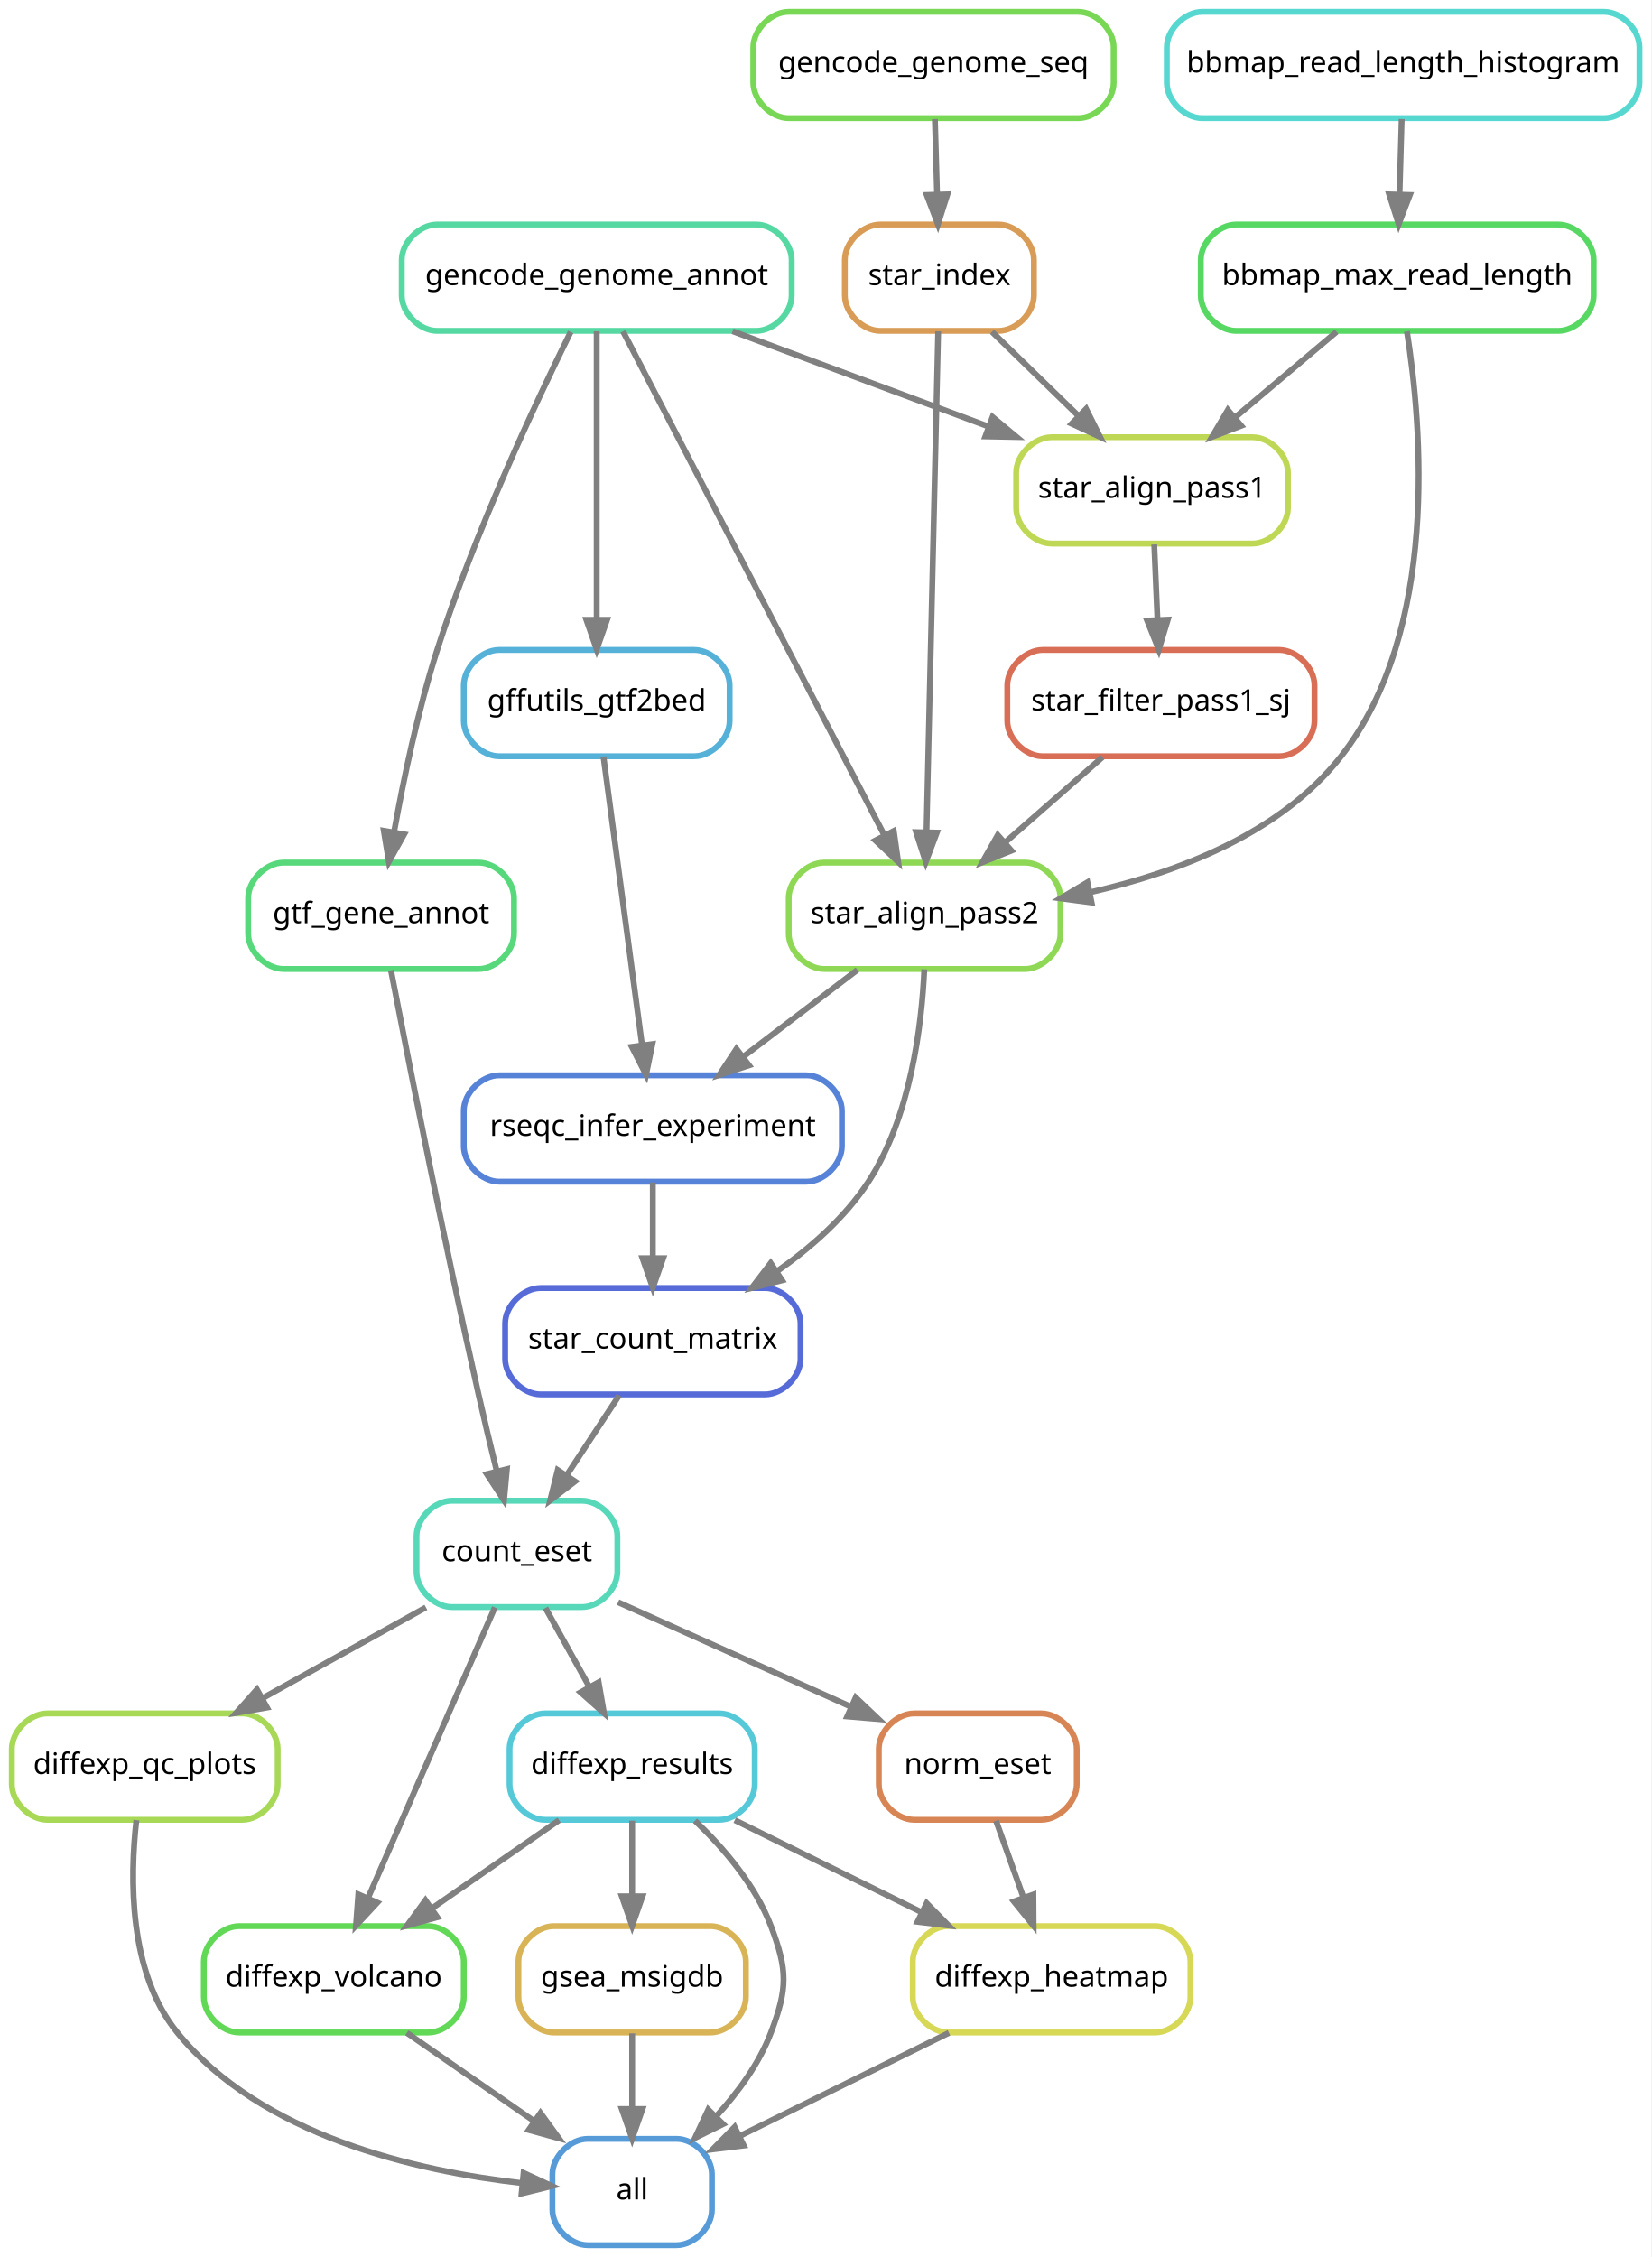
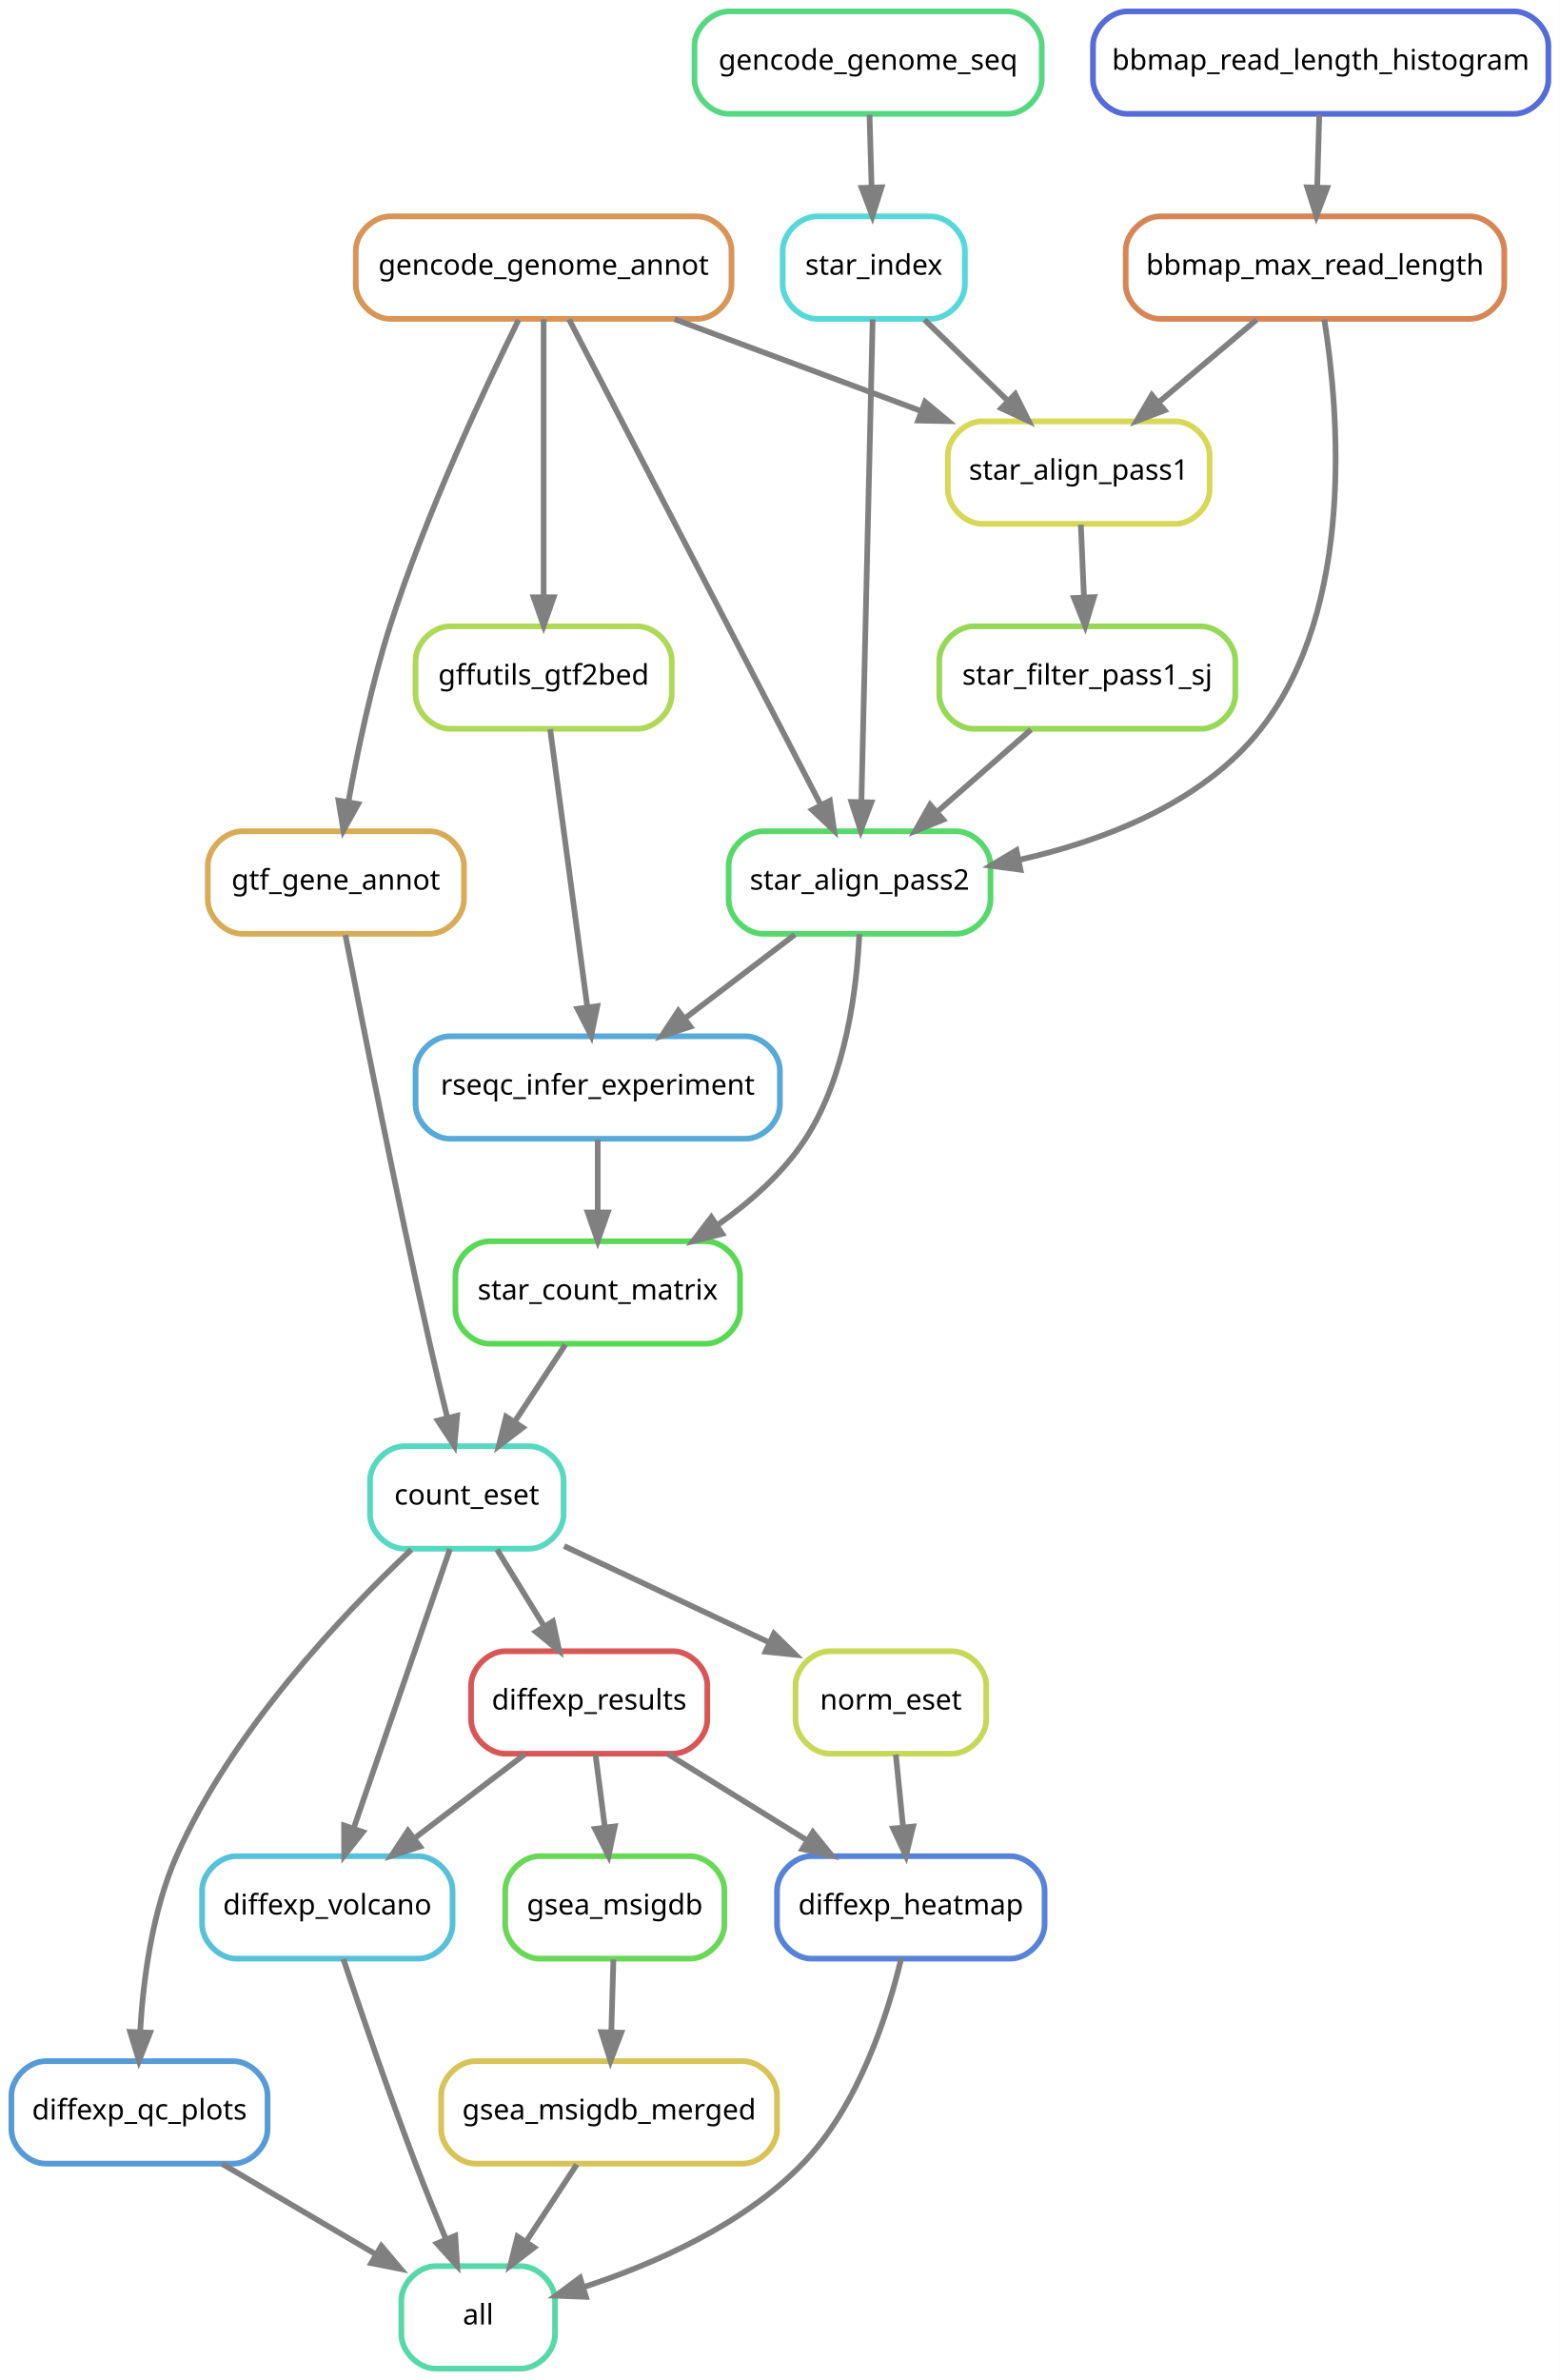
- <svg xmlns="http://www.w3.org/2000/svg" width="559pt" height="764pt" viewBox="0.00 0.00 559.00 764.00">
-   <g id="graph0" class="graph" transform="scale(1 1) rotate(0) translate(4 760)">
-     <polygon fill="white" stroke="transparent" points="-4,4 -4,-760 555,-760 555,4 -4,4" />
+ <svg xmlns="http://www.w3.org/2000/svg" width="548pt" height="836pt" viewBox="0.00 0.00 548.00 836.00">
+   <g id="graph0" class="graph" transform="scale(1 1) rotate(0) translate(4 832)">
+     <polygon fill="white" stroke="transparent" points="-4,4 -4,-832 544,-832 544,4 -4,4" />
    <g id="node1" class="node">
-       <path fill="none" stroke="#569ad8" stroke-width="2" d="M225,-36C225,-36 195,-36 195,-36 189,-36 183,-30 183,-24 183,-24 183,-12 183,-12 183,-6 189,0 195,0 195,0 225,0 225,0 231,0 237,-6 237,-12 237,-12 237,-24 237,-24 237,-30 231,-36 225,-36" />
-       <text text-anchor="middle" x="210" y="-15.5" font-family="sans" font-size="10.00">all</text>
+       <path fill="none" stroke="#56d8a9" stroke-width="2" d="M179,-36C179,-36 149,-36 149,-36 143,-36 137,-30 137,-24 137,-24 137,-12 137,-12 137,-6 143,0 149,0 149,0 179,0 179,0 185,0 191,-6 191,-12 191,-12 191,-24 191,-24 191,-30 185,-36 179,-36" />
+       <text text-anchor="middle" x="164" y="-15.5" font-family="sans" font-size="10.00">all</text>
    </g>
    <g id="node2" class="node">
-       <path fill="none" stroke="#a7d856" stroke-width="2" d="M78,-180C78,-180 12,-180 12,-180 6,-180 0,-174 0,-168 0,-168 0,-156 0,-156 0,-150 6,-144 12,-144 12,-144 78,-144 78,-144 84,-144 90,-150 90,-156 90,-156 90,-168 90,-168 90,-174 84,-180 78,-180" />
-       <text text-anchor="middle" x="45" y="-159.5" font-family="sans" font-size="10.00">diffexp_qc_plots</text>
+       <path fill="none" stroke="#569ad8" stroke-width="2" d="M78,-108C78,-108 12,-108 12,-108 6,-108 0,-102 0,-96 0,-96 0,-84 0,-84 0,-78 6,-72 12,-72 12,-72 78,-72 78,-72 84,-72 90,-78 90,-84 90,-84 90,-96 90,-96 90,-102 84,-108 78,-108" />
+       <text text-anchor="middle" x="45" y="-87.5" font-family="sans" font-size="10.00">diffexp_qc_plots</text>
    </g>
    <g id="edge2" class="edge">
-       <path fill="none" stroke="grey" stroke-width="2" d="M42.17,-143.88C39.94,-124.3 39.53,-92.32 56,-72 84.36,-37.01 137.04,-25.05 172.81,-21" />
-       <polygon fill="grey" stroke="grey" stroke-width="2" points="173.25,-24.47 182.86,-20.02 172.57,-17.5 173.25,-24.47" />
+       <path fill="none" stroke="grey" stroke-width="2" d="M74.11,-71.88C90.4,-62.29 110.84,-50.27 128.12,-40.11" />
+       <polygon fill="grey" stroke="grey" stroke-width="2" points="129.98,-43.07 136.82,-34.99 126.43,-37.04 129.98,-43.07" />
    </g>
    <g id="node3" class="node">
-       <path fill="none" stroke="#56d8b9" stroke-width="2" d="M193,-252C193,-252 149,-252 149,-252 143,-252 137,-246 137,-240 137,-240 137,-228 137,-228 137,-222 143,-216 149,-216 149,-216 193,-216 193,-216 199,-216 205,-222 205,-228 205,-228 205,-240 205,-240 205,-246 199,-252 193,-252" />
-       <text text-anchor="middle" x="171" y="-231.5" font-family="sans" font-size="10.00">count_eset</text>
+       <path fill="none" stroke="#56d8c1" stroke-width="2" d="M182,-324C182,-324 138,-324 138,-324 132,-324 126,-318 126,-312 126,-312 126,-300 126,-300 126,-294 132,-288 138,-288 138,-288 182,-288 182,-288 188,-288 194,-294 194,-300 194,-300 194,-312 194,-312 194,-318 188,-324 182,-324" />
+       <text text-anchor="middle" x="160" y="-303.5" font-family="sans" font-size="10.00">count_eset</text>
+     </g>
+     <g id="edge5" class="edge">
+       <path fill="none" stroke="grey" stroke-width="2" d="M140.53,-287.7C116.78,-265.36 77.41,-224.09 58,-180 49.41,-160.5 46.29,-136.5 45.24,-118.34" />
+       <polygon fill="grey" stroke="grey" stroke-width="2" points="48.73,-117.99 44.83,-108.14 41.73,-118.27 48.73,-117.99" />
+     </g>
+     <g id="node16" class="node">
+       <path fill="none" stroke="#56c1d8" stroke-width="2" d="M143,-180C143,-180 79,-180 79,-180 73,-180 67,-174 67,-168 67,-168 67,-156 67,-156 67,-150 73,-144 79,-144 79,-144 143,-144 143,-144 149,-144 155,-150 155,-156 155,-156 155,-168 155,-168 155,-174 149,-180 143,-180" />
+       <text text-anchor="middle" x="111" y="-159.5" font-family="sans" font-size="10.00">diffexp_volcano</text>
+     </g>
+     <g id="edge25" class="edge">
+       <path fill="none" stroke="grey" stroke-width="2" d="M154.09,-287.87C145.7,-263.56 130.26,-218.82 120.32,-190.01" />
+       <polygon fill="grey" stroke="grey" stroke-width="2" points="123.5,-188.5 116.93,-180.19 116.88,-190.78 123.5,-188.5" />
+     </g>
+     <g id="node17" class="node">
+       <path fill="none" stroke="#d85656" stroke-width="2" d="M232.5,-252C232.5,-252 173.5,-252 173.5,-252 167.5,-252 161.5,-246 161.5,-240 161.5,-240 161.5,-228 161.5,-228 161.5,-222 167.5,-216 173.5,-216 173.5,-216 232.5,-216 232.5,-216 238.5,-216 244.5,-222 244.5,-228 244.5,-228 244.5,-240 244.5,-240 244.5,-246 238.5,-252 232.5,-252" />
+       <text text-anchor="middle" x="203" y="-231.5" font-family="sans" font-size="10.00">diffexp_results</text>
+     </g>
+     <g id="edge26" class="edge">
+       <path fill="none" stroke="grey" stroke-width="2" d="M170.63,-287.7C175.63,-279.56 181.69,-269.69 187.21,-260.7" />
+       <polygon fill="grey" stroke="grey" stroke-width="2" points="190.24,-262.46 192.49,-252.1 184.28,-258.79 190.24,-262.46" />
+     </g>
+     <g id="node19" class="node">
+       <path fill="none" stroke="#c6d856" stroke-width="2" d="M330.5,-252C330.5,-252 287.5,-252 287.5,-252 281.5,-252 275.5,-246 275.5,-240 275.5,-240 275.5,-228 275.5,-228 275.5,-222 281.5,-216 287.5,-216 287.5,-216 330.5,-216 330.5,-216 336.5,-216 342.5,-222 342.5,-228 342.5,-228 342.5,-240 342.5,-240 342.5,-246 336.5,-252 330.5,-252" />
+       <text text-anchor="middle" x="309" y="-231.5" font-family="sans" font-size="10.00">norm_eset</text>
+     </g>
+     <g id="edge29" class="edge">
+       <path fill="none" stroke="grey" stroke-width="2" d="M194.18,-288.94C215.63,-278.87 243.45,-265.79 266.34,-255.04" />
+       <polygon fill="grey" stroke="grey" stroke-width="2" points="267.93,-258.16 275.49,-250.74 264.95,-251.83 267.93,-258.16" />
+     </g>
+     <g id="node4" class="node">
+       <path fill="none" stroke="#59d856" stroke-width="2" d="M244,-396C244,-396 168,-396 168,-396 162,-396 156,-390 156,-384 156,-384 156,-372 156,-372 156,-366 162,-360 168,-360 168,-360 244,-360 244,-360 250,-360 256,-366 256,-372 256,-372 256,-384 256,-384 256,-390 250,-396 244,-396" />
+       <text text-anchor="middle" x="206" y="-375.5" font-family="sans" font-size="10.00">star_count_matrix</text>
+     </g>
+     <g id="edge7" class="edge">
+       <path fill="none" stroke="grey" stroke-width="2" d="M194.63,-359.7C189.28,-351.56 182.8,-341.69 176.89,-332.7" />
+       <polygon fill="grey" stroke="grey" stroke-width="2" points="179.66,-330.54 171.24,-324.1 173.81,-334.38 179.66,-330.54" />
+     </g>
+     <g id="node5" class="node">
+       <path fill="none" stroke="#56d86b" stroke-width="2" d="M332,-540C332,-540 264,-540 264,-540 258,-540 252,-534 252,-528 252,-528 252,-516 252,-516 252,-510 258,-504 264,-504 264,-504 332,-504 332,-504 338,-504 344,-510 344,-516 344,-516 344,-528 344,-528 344,-534 338,-540 332,-540" />
+       <text text-anchor="middle" x="298" y="-519.5" font-family="sans" font-size="10.00">star_align_pass2</text>
+     </g>
+     <g id="edge9" class="edge">
+       <path fill="none" stroke="grey" stroke-width="2" d="M297.91,-503.89C297.04,-484.88 293.3,-453.99 279,-432 271.17,-419.96 259.58,-409.74 247.92,-401.58" />
+       <polygon fill="grey" stroke="grey" stroke-width="2" points="249.75,-398.6 239.48,-396.01 245.9,-404.44 249.75,-398.6" />
+     </g>
+     <g id="node13" class="node">
+       <path fill="none" stroke="#56a9d8" stroke-width="2" d="M258,-468C258,-468 154,-468 154,-468 148,-468 142,-462 142,-456 142,-456 142,-444 142,-444 142,-438 148,-432 154,-432 154,-432 258,-432 258,-432 264,-432 270,-438 270,-444 270,-444 270,-456 270,-456 270,-462 264,-468 258,-468" />
+       <text text-anchor="middle" x="206" y="-447.5" font-family="sans" font-size="10.00">rseqc_infer_experiment</text>
+     </g>
+     <g id="edge21" class="edge">
+       <path fill="none" stroke="grey" stroke-width="2" d="M275.26,-503.7C263.56,-494.8 249.14,-483.82 236.49,-474.2" />
+       <polygon fill="grey" stroke="grey" stroke-width="2" points="238.56,-471.37 228.48,-468.1 234.32,-476.94 238.56,-471.37" />
+     </g>
+     <g id="node6" class="node">
+       <path fill="none" stroke="#56d8d8" stroke-width="2" d="M323,-756C323,-756 283,-756 283,-756 277,-756 271,-750 271,-744 271,-744 271,-732 271,-732 271,-726 277,-720 283,-720 283,-720 323,-720 323,-720 329,-720 335,-726 335,-732 335,-732 335,-744 335,-744 335,-750 329,-756 323,-756" />
+       <text text-anchor="middle" x="303" y="-735.5" font-family="sans" font-size="10.00">star_index</text>
+     </g>
+     <g id="edge10" class="edge">
+       <path fill="none" stroke="grey" stroke-width="2" d="M302.6,-719.85C301.73,-682.83 299.69,-595.18 298.64,-550.39" />
+       <polygon fill="grey" stroke="grey" stroke-width="2" points="302.14,-550.15 298.4,-540.23 295.14,-550.31 302.14,-550.15" />
+     </g>
+     <g id="node12" class="node">
+       <path fill="none" stroke="#d6d856" stroke-width="2" d="M409,-684C409,-684 341,-684 341,-684 335,-684 329,-678 329,-672 329,-672 329,-660 329,-660 329,-654 335,-648 341,-648 341,-648 409,-648 409,-648 415,-648 421,-654 421,-660 421,-660 421,-672 421,-672 421,-678 415,-684 409,-684" />
+       <text text-anchor="middle" x="375" y="-663.5" font-family="sans" font-size="10.00">star_align_pass1</text>
+     </g>
+     <g id="edge17" class="edge">
+       <path fill="none" stroke="grey" stroke-width="2" d="M320.8,-719.7C329.6,-711.14 340.38,-700.66 350,-691.3" />
+       <polygon fill="grey" stroke="grey" stroke-width="2" points="352.68,-693.58 357.41,-684.1 347.8,-688.57 352.68,-693.58" />
+     </g>
+     <g id="node7" class="node">
+       <path fill="none" stroke="#56d882" stroke-width="2" d="M350,-828C350,-828 252,-828 252,-828 246,-828 240,-822 240,-816 240,-816 240,-804 240,-804 240,-798 246,-792 252,-792 252,-792 350,-792 350,-792 356,-792 362,-798 362,-804 362,-804 362,-816 362,-816 362,-822 356,-828 350,-828" />
+       <text text-anchor="middle" x="301" y="-807.5" font-family="sans" font-size="10.00">gencode_genome_seq</text>
+     </g>
+     <g id="edge14" class="edge">
+       <path fill="none" stroke="grey" stroke-width="2" d="M301.49,-791.7C301.71,-783.98 301.98,-774.71 302.23,-766.11" />
+       <polygon fill="grey" stroke="grey" stroke-width="2" points="305.72,-766.2 302.51,-756.1 298.73,-766 305.72,-766.2" />
+     </g>
+     <g id="node8" class="node">
+       <path fill="none" stroke="#d89556" stroke-width="2" d="M241,-756C241,-756 133,-756 133,-756 127,-756 121,-750 121,-744 121,-744 121,-732 121,-732 121,-726 127,-720 133,-720 133,-720 241,-720 241,-720 247,-720 253,-726 253,-732 253,-732 253,-744 253,-744 253,-750 247,-756 241,-756" />
+       <text text-anchor="middle" x="187" y="-735.5" font-family="sans" font-size="10.00">gencode_genome_annot</text>
+     </g>
+     <g id="edge11" class="edge">
+       <path fill="none" stroke="grey" stroke-width="2" d="M195.9,-719.85C215.26,-682.52 261.33,-593.69 284.38,-549.26" />
+       <polygon fill="grey" stroke="grey" stroke-width="2" points="287.56,-550.72 289.06,-540.23 281.35,-547.5 287.56,-550.72" />
+     </g>
+     <g id="edge18" class="edge">
+       <path fill="none" stroke="grey" stroke-width="2" d="M232.99,-719.88C259.15,-710.14 292.09,-697.87 319.65,-687.61" />
+       <polygon fill="grey" stroke="grey" stroke-width="2" points="321.01,-690.84 329.16,-684.07 318.57,-684.28 321.01,-690.84" />
+     </g>
+     <g id="node14" class="node">
+       <path fill="none" stroke="#afd856" stroke-width="2" d="M220,-612C220,-612 154,-612 154,-612 148,-612 142,-606 142,-600 142,-600 142,-588 142,-588 142,-582 148,-576 154,-576 154,-576 220,-576 220,-576 226,-576 232,-582 232,-588 232,-588 232,-600 232,-600 232,-606 226,-612 220,-612" />
+       <text text-anchor="middle" x="187" y="-591.5" font-family="sans" font-size="10.00">gffutils_gtf2bed</text>
+     </g>
+     <g id="edge22" class="edge">
+       <path fill="none" stroke="grey" stroke-width="2" d="M187,-719.87C187,-695.67 187,-651.21 187,-622.39" />
+       <polygon fill="grey" stroke="grey" stroke-width="2" points="190.5,-622.19 187,-612.19 183.5,-622.19 190.5,-622.19" />
+     </g>
+     <g id="node15" class="node">
+       <path fill="none" stroke="#d8ac56" stroke-width="2" d="M147,-540C147,-540 81,-540 81,-540 75,-540 69,-534 69,-528 69,-528 69,-516 69,-516 69,-510 75,-504 81,-504 81,-504 147,-504 147,-504 153,-504 159,-510 159,-516 159,-516 159,-528 159,-528 159,-534 153,-540 147,-540" />
+       <text text-anchor="middle" x="114" y="-519.5" font-family="sans" font-size="10.00">gtf_gene_annot</text>
+     </g>
+     <g id="edge23" class="edge">
+       <path fill="none" stroke="grey" stroke-width="2" d="M178.18,-719.62C166.43,-695.85 145.65,-651.63 133,-612 126.52,-591.71 121.6,-568.12 118.39,-550.32" />
+       <polygon fill="grey" stroke="grey" stroke-width="2" points="121.81,-549.58 116.65,-540.32 114.92,-550.78 121.81,-549.58" />
+     </g>
+     <g id="node9" class="node">
+       <path fill="none" stroke="#d88556" stroke-width="2" d="M512.5,-756C512.5,-756 403.5,-756 403.5,-756 397.5,-756 391.5,-750 391.5,-744 391.5,-744 391.5,-732 391.5,-732 391.5,-726 397.5,-720 403.5,-720 403.5,-720 512.5,-720 512.5,-720 518.5,-720 524.5,-726 524.5,-732 524.5,-732 524.5,-744 524.5,-744 524.5,-750 518.5,-756 512.5,-756" />
+       <text text-anchor="middle" x="458" y="-735.5" font-family="sans" font-size="10.00">bbmap_max_read_length</text>
+     </g>
+     <g id="edge13" class="edge">
+       <path fill="none" stroke="grey" stroke-width="2" d="M461.28,-719.82C466.35,-687.84 472.32,-618.55 439,-576 418.57,-549.92 383.84,-536.67 353.95,-529.94" />
+       <polygon fill="grey" stroke="grey" stroke-width="2" points="354.53,-526.49 344.03,-527.9 353.12,-533.34 354.53,-526.49" />
+     </g>
+     <g id="edge19" class="edge">
+       <path fill="none" stroke="grey" stroke-width="2" d="M437.48,-719.7C427.13,-710.97 414.41,-700.24 403.16,-690.75" />
+       <polygon fill="grey" stroke="grey" stroke-width="2" points="405.18,-687.88 395.28,-684.1 400.67,-693.23 405.18,-687.88" />
+     </g>
+     <g id="node10" class="node">
+       <path fill="none" stroke="#566bd8" stroke-width="2" d="M528,-828C528,-828 392,-828 392,-828 386,-828 380,-822 380,-816 380,-816 380,-804 380,-804 380,-798 386,-792 392,-792 392,-792 528,-792 528,-792 534,-792 540,-798 540,-804 540,-804 540,-816 540,-816 540,-822 534,-828 528,-828" />
+       <text text-anchor="middle" x="460" y="-807.5" font-family="sans" font-size="10.00">bbmap_read_length_histogram</text>
+     </g>
+     <g id="edge15" class="edge">
+       <path fill="none" stroke="grey" stroke-width="2" d="M459.51,-791.7C459.29,-783.98 459.02,-774.71 458.77,-766.11" />
+       <polygon fill="grey" stroke="grey" stroke-width="2" points="462.27,-766 458.49,-756.1 455.28,-766.2 462.27,-766" />
+     </g>
+     <g id="node11" class="node">
+       <path fill="none" stroke="#97d856" stroke-width="2" d="M418,-612C418,-612 338,-612 338,-612 332,-612 326,-606 326,-600 326,-600 326,-588 326,-588 326,-582 332,-576 338,-576 338,-576 418,-576 418,-576 424,-576 430,-582 430,-588 430,-588 430,-600 430,-600 430,-606 424,-612 418,-612" />
+       <text text-anchor="middle" x="378" y="-591.5" font-family="sans" font-size="10.00">star_filter_pass1_sj</text>
+     </g>
+     <g id="edge12" class="edge">
+       <path fill="none" stroke="grey" stroke-width="2" d="M358.22,-575.7C348.25,-566.97 335.99,-556.24 325.14,-546.75" />
+       <polygon fill="grey" stroke="grey" stroke-width="2" points="327.38,-544.06 317.55,-540.1 322.77,-549.32 327.38,-544.06" />
+     </g>
+     <g id="edge16" class="edge">
+       <path fill="none" stroke="grey" stroke-width="2" d="M375.74,-647.7C376.07,-639.98 376.47,-630.71 376.84,-622.11" />
+       <polygon fill="grey" stroke="grey" stroke-width="2" points="380.34,-622.25 377.27,-612.1 373.34,-621.95 380.34,-622.25" />
+     </g>
+     <g id="edge8" class="edge">
+       <path fill="none" stroke="grey" stroke-width="2" d="M206,-431.7C206,-423.98 206,-414.71 206,-406.11" />
+       <polygon fill="grey" stroke="grey" stroke-width="2" points="209.5,-406.1 206,-396.1 202.5,-406.1 209.5,-406.1" />
+     </g>
+     <g id="edge20" class="edge">
+       <path fill="none" stroke="grey" stroke-width="2" d="M189.29,-575.87C192.53,-551.67 198.48,-507.21 202.33,-478.39" />
+       <polygon fill="grey" stroke="grey" stroke-width="2" points="205.84,-478.57 203.7,-468.19 198.9,-477.64 205.84,-478.57" />
    </g>
    <g id="edge6" class="edge">
-       <path fill="none" stroke="grey" stroke-width="2" d="M140.18,-215.88C123.55,-206.64 102.84,-195.13 84.98,-185.21" />
-       <polygon fill="grey" stroke="grey" stroke-width="2" points="86.38,-181.99 75.94,-180.19 82.98,-188.11 86.38,-181.99" />
-     </g>
-     <g id="node16" class="node">
-       <path fill="none" stroke="#56c9d8" stroke-width="2" d="M239.5,-180C239.5,-180 180.5,-180 180.5,-180 174.5,-180 168.5,-174 168.5,-168 168.5,-168 168.5,-156 168.5,-156 168.5,-150 174.5,-144 180.5,-144 180.5,-144 239.5,-144 239.5,-144 245.5,-144 251.5,-150 251.5,-156 251.5,-156 251.5,-168 251.5,-168 251.5,-174 245.5,-180 239.5,-180" />
-       <text text-anchor="middle" x="210" y="-159.5" font-family="sans" font-size="10.00">diffexp_results</text>
-     </g>
-     <g id="edge25" class="edge">
-       <path fill="none" stroke="grey" stroke-width="2" d="M180.64,-215.7C185.13,-207.64 190.56,-197.89 195.52,-188.98" />
-       <polygon fill="grey" stroke="grey" stroke-width="2" points="198.66,-190.54 200.47,-180.1 192.55,-187.14 198.66,-190.54" />
-     </g>
-     <g id="node17" class="node">
-       <path fill="none" stroke="#61d856" stroke-width="2" d="M141,-108C141,-108 77,-108 77,-108 71,-108 65,-102 65,-96 65,-96 65,-84 65,-84 65,-78 71,-72 77,-72 77,-72 141,-72 141,-72 147,-72 153,-78 153,-84 153,-84 153,-96 153,-96 153,-102 147,-108 141,-108" />
-       <text text-anchor="middle" x="109" y="-87.5" font-family="sans" font-size="10.00">diffexp_volcano</text>
+       <path fill="none" stroke="grey" stroke-width="2" d="M117.35,-503.56C123.08,-473.97 135.29,-412.05 147,-360 148.9,-351.55 151.1,-342.38 153.15,-334.08" />
+       <polygon fill="grey" stroke="grey" stroke-width="2" points="156.6,-334.7 155.62,-324.15 149.81,-333.01 156.6,-334.7" />
+     </g>
+     <g id="edge3" class="edge">
+       <path fill="none" stroke="grey" stroke-width="2" d="M116.65,-143.83C122.65,-125.83 132.56,-96.77 142,-72 145.32,-63.3 149.14,-53.89 152.67,-45.45" />
+       <polygon fill="grey" stroke="grey" stroke-width="2" points="155.95,-46.66 156.61,-36.08 149.5,-43.94 155.95,-46.66" />
+     </g>
+     <g id="edge24" class="edge">
+       <path fill="none" stroke="grey" stroke-width="2" d="M180.26,-215.7C168.56,-206.8 154.14,-195.82 141.49,-186.2" />
+       <polygon fill="grey" stroke="grey" stroke-width="2" points="143.56,-183.37 133.48,-180.1 139.32,-188.94 143.56,-183.37" />
+     </g>
+     <g id="node18" class="node">
+       <path fill="none" stroke="#5682d8" stroke-width="2" d="M351,-180C351,-180 281,-180 281,-180 275,-180 269,-174 269,-168 269,-168 269,-156 269,-156 269,-150 275,-144 281,-144 281,-144 351,-144 351,-144 357,-144 363,-150 363,-156 363,-156 363,-168 363,-168 363,-174 357,-180 351,-180" />
+       <text text-anchor="middle" x="316" y="-159.5" font-family="sans" font-size="10.00">diffexp_heatmap</text>
+     </g>
+     <g id="edge28" class="edge">
+       <path fill="none" stroke="grey" stroke-width="2" d="M230.64,-215.88C245.42,-206.72 263.79,-195.34 279.7,-185.48" />
+       <polygon fill="grey" stroke="grey" stroke-width="2" points="281.59,-188.43 288.25,-180.19 277.91,-182.48 281.59,-188.43" />
+     </g>
+     <g id="node21" class="node">
+       <path fill="none" stroke="#68d856" stroke-width="2" d="M238.5,-180C238.5,-180 185.5,-180 185.5,-180 179.5,-180 173.5,-174 173.5,-168 173.5,-168 173.5,-156 173.5,-156 173.5,-150 179.5,-144 185.5,-144 185.5,-144 238.5,-144 238.5,-144 244.5,-144 250.5,-150 250.5,-156 250.5,-156 250.5,-168 250.5,-168 250.5,-174 244.5,-180 238.5,-180" />
+       <text text-anchor="middle" x="212" y="-159.5" font-family="sans" font-size="10.00">gsea_msigdb</text>
+     </g>
+     <g id="edge31" class="edge">
+       <path fill="none" stroke="grey" stroke-width="2" d="M205.22,-215.7C206.22,-207.98 207.41,-198.71 208.51,-190.11" />
+       <polygon fill="grey" stroke="grey" stroke-width="2" points="212,-190.47 209.8,-180.1 205.05,-189.58 212,-190.47" />
+     </g>
+     <g id="edge4" class="edge">
+       <path fill="none" stroke="grey" stroke-width="2" d="M312.58,-143.87C307.87,-124.27 297.64,-92.27 278,-72 257.04,-50.37 225.56,-36.66 200.98,-28.61" />
+       <polygon fill="grey" stroke="grey" stroke-width="2" points="201.85,-25.22 191.26,-25.61 199.78,-31.91 201.85,-25.22" />
    </g>
    <g id="edge27" class="edge">
-       <path fill="none" stroke="grey" stroke-width="2" d="M163.52,-215.87C152.86,-191.46 133.2,-146.43 120.63,-117.64" />
-       <polygon fill="grey" stroke="grey" stroke-width="2" points="123.71,-115.95 116.51,-108.19 117.3,-118.75 123.71,-115.95" />
-     </g>
-     <g id="node19" class="node">
-       <path fill="none" stroke="#d88556" stroke-width="2" d="M348.5,-180C348.5,-180 305.5,-180 305.5,-180 299.5,-180 293.5,-174 293.5,-168 293.5,-168 293.5,-156 293.5,-156 293.5,-150 299.5,-144 305.5,-144 305.5,-144 348.5,-144 348.5,-144 354.5,-144 360.5,-150 360.5,-156 360.5,-156 360.5,-168 360.5,-168 360.5,-174 354.5,-180 348.5,-180" />
-       <text text-anchor="middle" x="327" y="-159.5" font-family="sans" font-size="10.00">norm_eset</text>
+       <path fill="none" stroke="grey" stroke-width="2" d="M310.73,-215.7C311.5,-207.98 312.43,-198.71 313.29,-190.11" />
+       <polygon fill="grey" stroke="grey" stroke-width="2" points="316.78,-190.4 314.29,-180.1 309.81,-189.71 316.78,-190.4" />
+     </g>
+     <g id="node20" class="node">
+       <path fill="none" stroke="#d8c356" stroke-width="2" d="M257,-108C257,-108 163,-108 163,-108 157,-108 151,-102 151,-96 151,-96 151,-84 151,-84 151,-78 157,-72 163,-72 163,-72 257,-72 257,-72 263,-72 269,-78 269,-84 269,-84 269,-96 269,-96 269,-102 263,-108 257,-108" />
+       <text text-anchor="middle" x="210" y="-87.5" font-family="sans" font-size="10.00">gsea_msigdb_merged</text>
+     </g>
+     <g id="edge1" class="edge">
+       <path fill="none" stroke="grey" stroke-width="2" d="M198.63,-71.7C193.28,-63.56 186.8,-53.69 180.89,-44.7" />
+       <polygon fill="grey" stroke="grey" stroke-width="2" points="183.66,-42.54 175.24,-36.1 177.81,-46.38 183.66,-42.54" />
    </g>
    <g id="edge30" class="edge">
-       <path fill="none" stroke="grey" stroke-width="2" d="M205.23,-217.64C228.46,-207.22 259.33,-193.36 284.18,-182.21" />
-       <polygon fill="grey" stroke="grey" stroke-width="2" points="285.69,-185.37 293.38,-178.09 282.82,-178.99 285.69,-185.37" />
-     </g>
-     <g id="node4" class="node">
-       <path fill="none" stroke="#566bd8" stroke-width="2" d="M255,-324C255,-324 179,-324 179,-324 173,-324 167,-318 167,-312 167,-312 167,-300 167,-300 167,-294 173,-288 179,-288 179,-288 255,-288 255,-288 261,-288 267,-294 267,-300 267,-300 267,-312 267,-312 267,-318 261,-324 255,-324" />
-       <text text-anchor="middle" x="217" y="-303.5" font-family="sans" font-size="10.00">star_count_matrix</text>
-     </g>
-     <g id="edge7" class="edge">
-       <path fill="none" stroke="grey" stroke-width="2" d="M205.63,-287.7C200.28,-279.56 193.8,-269.69 187.89,-260.7" />
-       <polygon fill="grey" stroke="grey" stroke-width="2" points="190.66,-258.54 182.24,-252.1 184.81,-262.38 190.66,-258.54" />
-     </g>
-     <g id="node5" class="node">
-       <path fill="none" stroke="#8fd856" stroke-width="2" d="M343,-468C343,-468 275,-468 275,-468 269,-468 263,-462 263,-456 263,-456 263,-444 263,-444 263,-438 269,-432 275,-432 275,-432 343,-432 343,-432 349,-432 355,-438 355,-444 355,-444 355,-456 355,-456 355,-462 349,-468 343,-468" />
-       <text text-anchor="middle" x="309" y="-447.5" font-family="sans" font-size="10.00">star_align_pass2</text>
-     </g>
-     <g id="edge9" class="edge">
-       <path fill="none" stroke="grey" stroke-width="2" d="M308.91,-431.89C308.04,-412.88 304.3,-381.99 290,-360 282.17,-347.96 270.58,-337.74 258.92,-329.58" />
-       <polygon fill="grey" stroke="grey" stroke-width="2" points="260.75,-326.6 250.48,-324.01 256.9,-332.44 260.75,-326.6" />
-     </g>
-     <g id="node13" class="node">
-       <path fill="none" stroke="#5682d8" stroke-width="2" d="M269,-396C269,-396 165,-396 165,-396 159,-396 153,-390 153,-384 153,-384 153,-372 153,-372 153,-366 159,-360 165,-360 165,-360 269,-360 269,-360 275,-360 281,-366 281,-372 281,-372 281,-384 281,-384 281,-390 275,-396 269,-396" />
-       <text text-anchor="middle" x="217" y="-375.5" font-family="sans" font-size="10.00">rseqc_infer_experiment</text>
-     </g>
-     <g id="edge22" class="edge">
-       <path fill="none" stroke="grey" stroke-width="2" d="M286.26,-431.7C274.56,-422.8 260.14,-411.82 247.49,-402.2" />
-       <polygon fill="grey" stroke="grey" stroke-width="2" points="249.56,-399.37 239.48,-396.1 245.32,-404.94 249.56,-399.37" />
-     </g>
-     <g id="node6" class="node">
-       <path fill="none" stroke="#d89c56" stroke-width="2" d="M334,-684C334,-684 294,-684 294,-684 288,-684 282,-678 282,-672 282,-672 282,-660 282,-660 282,-654 288,-648 294,-648 294,-648 334,-648 334,-648 340,-648 346,-654 346,-660 346,-660 346,-672 346,-672 346,-678 340,-684 334,-684" />
-       <text text-anchor="middle" x="314" y="-663.5" font-family="sans" font-size="10.00">star_index</text>
-     </g>
-     <g id="edge11" class="edge">
-       <path fill="none" stroke="grey" stroke-width="2" d="M313.6,-647.85C312.73,-610.83 310.69,-523.18 309.64,-478.39" />
-       <polygon fill="grey" stroke="grey" stroke-width="2" points="313.14,-478.15 309.4,-468.23 306.14,-478.31 313.14,-478.15" />
-     </g>
-     <g id="node12" class="node">
-       <path fill="none" stroke="#bed856" stroke-width="2" d="M420,-612C420,-612 352,-612 352,-612 346,-612 340,-606 340,-600 340,-600 340,-588 340,-588 340,-582 346,-576 352,-576 352,-576 420,-576 420,-576 426,-576 432,-582 432,-588 432,-588 432,-600 432,-600 432,-606 426,-612 420,-612" />
-       <text text-anchor="middle" x="386" y="-591.5" font-family="sans" font-size="10.00">star_align_pass1</text>
-     </g>
-     <g id="edge18" class="edge">
-       <path fill="none" stroke="grey" stroke-width="2" d="M331.8,-647.7C340.6,-639.14 351.38,-628.66 361,-619.3" />
-       <polygon fill="grey" stroke="grey" stroke-width="2" points="363.68,-621.58 368.41,-612.1 358.8,-616.57 363.68,-621.58" />
-     </g>
-     <g id="node7" class="node">
-       <path fill="none" stroke="#78d856" stroke-width="2" d="M361,-756C361,-756 263,-756 263,-756 257,-756 251,-750 251,-744 251,-744 251,-732 251,-732 251,-726 257,-720 263,-720 263,-720 361,-720 361,-720 367,-720 373,-726 373,-732 373,-732 373,-744 373,-744 373,-750 367,-756 361,-756" />
-       <text text-anchor="middle" x="312" y="-735.5" font-family="sans" font-size="10.00">gencode_genome_seq</text>
-     </g>
-     <g id="edge15" class="edge">
-       <path fill="none" stroke="grey" stroke-width="2" d="M312.49,-719.7C312.71,-711.98 312.98,-702.71 313.23,-694.11" />
-       <polygon fill="grey" stroke="grey" stroke-width="2" points="316.72,-694.2 313.51,-684.1 309.73,-694 316.72,-694.2" />
-     </g>
-     <g id="node8" class="node">
-       <path fill="none" stroke="#56d8a2" stroke-width="2" d="M252,-684C252,-684 144,-684 144,-684 138,-684 132,-678 132,-672 132,-672 132,-660 132,-660 132,-654 138,-648 144,-648 144,-648 252,-648 252,-648 258,-648 264,-654 264,-660 264,-660 264,-672 264,-672 264,-678 258,-684 252,-684" />
-       <text text-anchor="middle" x="198" y="-663.5" font-family="sans" font-size="10.00">gencode_genome_annot</text>
-     </g>
-     <g id="edge12" class="edge">
-       <path fill="none" stroke="grey" stroke-width="2" d="M206.9,-647.85C226.26,-610.52 272.33,-521.69 295.38,-477.26" />
-       <polygon fill="grey" stroke="grey" stroke-width="2" points="298.56,-478.72 300.06,-468.23 292.35,-475.5 298.56,-478.72" />
-     </g>
-     <g id="edge19" class="edge">
-       <path fill="none" stroke="grey" stroke-width="2" d="M243.99,-647.88C270.15,-638.14 303.09,-625.87 330.65,-615.61" />
-       <polygon fill="grey" stroke="grey" stroke-width="2" points="332.01,-618.84 340.16,-612.07 329.57,-612.28 332.01,-618.84" />
-     </g>
-     <g id="node14" class="node">
-       <path fill="none" stroke="#56b1d8" stroke-width="2" d="M231,-540C231,-540 165,-540 165,-540 159,-540 153,-534 153,-528 153,-528 153,-516 153,-516 153,-510 159,-504 165,-504 165,-504 231,-504 231,-504 237,-504 243,-510 243,-516 243,-516 243,-528 243,-528 243,-534 237,-540 231,-540" />
-       <text text-anchor="middle" x="198" y="-519.5" font-family="sans" font-size="10.00">gffutils_gtf2bed</text>
-     </g>
-     <g id="edge23" class="edge">
-       <path fill="none" stroke="grey" stroke-width="2" d="M198,-647.87C198,-623.67 198,-579.21 198,-550.39" />
-       <polygon fill="grey" stroke="grey" stroke-width="2" points="201.5,-550.19 198,-540.19 194.5,-550.19 201.5,-550.19" />
-     </g>
-     <g id="node15" class="node">
-       <path fill="none" stroke="#56d87b" stroke-width="2" d="M158,-468C158,-468 92,-468 92,-468 86,-468 80,-462 80,-456 80,-456 80,-444 80,-444 80,-438 86,-432 92,-432 92,-432 158,-432 158,-432 164,-432 170,-438 170,-444 170,-444 170,-456 170,-456 170,-462 164,-468 158,-468" />
-       <text text-anchor="middle" x="125" y="-447.5" font-family="sans" font-size="10.00">gtf_gene_annot</text>
-     </g>
-     <g id="edge24" class="edge">
-       <path fill="none" stroke="grey" stroke-width="2" d="M189.18,-647.62C177.43,-623.85 156.65,-579.63 144,-540 137.52,-519.71 132.6,-496.12 129.39,-478.32" />
-       <polygon fill="grey" stroke="grey" stroke-width="2" points="132.81,-477.58 127.65,-468.32 125.92,-478.78 132.81,-477.58" />
-     </g>
-     <g id="node9" class="node">
-       <path fill="none" stroke="#56d863" stroke-width="2" d="M523.5,-684C523.5,-684 414.5,-684 414.5,-684 408.5,-684 402.5,-678 402.5,-672 402.5,-672 402.5,-660 402.5,-660 402.5,-654 408.5,-648 414.5,-648 414.5,-648 523.5,-648 523.5,-648 529.5,-648 535.5,-654 535.5,-660 535.5,-660 535.5,-672 535.5,-672 535.5,-678 529.5,-684 523.5,-684" />
-       <text text-anchor="middle" x="469" y="-663.5" font-family="sans" font-size="10.00">bbmap_max_read_length</text>
-     </g>
-     <g id="edge13" class="edge">
-       <path fill="none" stroke="grey" stroke-width="2" d="M472.28,-647.82C477.35,-615.84 483.32,-546.55 450,-504 429.57,-477.92 394.84,-464.67 364.95,-457.94" />
-       <polygon fill="grey" stroke="grey" stroke-width="2" points="365.53,-454.49 355.03,-455.9 364.12,-461.34 365.53,-454.49" />
-     </g>
-     <g id="edge20" class="edge">
-       <path fill="none" stroke="grey" stroke-width="2" d="M448.48,-647.7C438.13,-638.97 425.41,-628.24 414.16,-618.75" />
-       <polygon fill="grey" stroke="grey" stroke-width="2" points="416.18,-615.88 406.28,-612.1 411.67,-621.23 416.18,-615.88" />
-     </g>
-     <g id="node10" class="node">
-       <path fill="none" stroke="#56d8d0" stroke-width="2" d="M539,-756C539,-756 403,-756 403,-756 397,-756 391,-750 391,-744 391,-744 391,-732 391,-732 391,-726 397,-720 403,-720 403,-720 539,-720 539,-720 545,-720 551,-726 551,-732 551,-732 551,-744 551,-744 551,-750 545,-756 539,-756" />
-       <text text-anchor="middle" x="471" y="-735.5" font-family="sans" font-size="10.00">bbmap_read_length_histogram</text>
-     </g>
-     <g id="edge16" class="edge">
-       <path fill="none" stroke="grey" stroke-width="2" d="M470.51,-719.7C470.29,-711.98 470.02,-702.71 469.77,-694.11" />
-       <polygon fill="grey" stroke="grey" stroke-width="2" points="473.27,-694 469.49,-684.1 466.28,-694.2 473.27,-694" />
-     </g>
-     <g id="node11" class="node">
-       <path fill="none" stroke="#d86e56" stroke-width="2" d="M429,-540C429,-540 349,-540 349,-540 343,-540 337,-534 337,-528 337,-528 337,-516 337,-516 337,-510 343,-504 349,-504 349,-504 429,-504 429,-504 435,-504 441,-510 441,-516 441,-516 441,-528 441,-528 441,-534 435,-540 429,-540" />
-       <text text-anchor="middle" x="389" y="-519.5" font-family="sans" font-size="10.00">star_filter_pass1_sj</text>
-     </g>
-     <g id="edge14" class="edge">
-       <path fill="none" stroke="grey" stroke-width="2" d="M369.22,-503.7C359.25,-494.97 346.99,-484.24 336.14,-474.75" />
-       <polygon fill="grey" stroke="grey" stroke-width="2" points="338.38,-472.06 328.55,-468.1 333.77,-477.32 338.38,-472.06" />
-     </g>
-     <g id="edge17" class="edge">
-       <path fill="none" stroke="grey" stroke-width="2" d="M386.74,-575.7C387.07,-567.98 387.47,-558.71 387.84,-550.11" />
-       <polygon fill="grey" stroke="grey" stroke-width="2" points="391.34,-550.25 388.27,-540.1 384.34,-549.95 391.34,-550.25" />
-     </g>
-     <g id="edge10" class="edge">
-       <path fill="none" stroke="grey" stroke-width="2" d="M217,-359.7C217,-351.98 217,-342.71 217,-334.11" />
-       <polygon fill="grey" stroke="grey" stroke-width="2" points="220.5,-334.1 217,-324.1 213.5,-334.1 220.5,-334.1" />
-     </g>
-     <g id="edge21" class="edge">
-       <path fill="none" stroke="grey" stroke-width="2" d="M200.29,-503.87C203.53,-479.67 209.48,-435.21 213.33,-406.39" />
-       <polygon fill="grey" stroke="grey" stroke-width="2" points="216.84,-406.57 214.7,-396.19 209.9,-405.64 216.84,-406.57" />
-     </g>
-     <g id="edge8" class="edge">
-       <path fill="none" stroke="grey" stroke-width="2" d="M128.35,-431.56C134.08,-401.97 146.29,-340.05 158,-288 159.9,-279.55 162.1,-270.38 164.15,-262.08" />
-       <polygon fill="grey" stroke="grey" stroke-width="2" points="167.6,-262.7 166.62,-252.15 160.81,-261.01 167.6,-262.7" />
-     </g>
-     <g id="edge1" class="edge">
-       <path fill="none" stroke="grey" stroke-width="2" d="M231.27,-143.7C241.11,-134.31 251.76,-121.8 257,-108 262.68,-93.04 262.68,-86.96 257,-72 253.03,-61.54 245.95,-51.83 238.47,-43.65" />
-       <polygon fill="grey" stroke="grey" stroke-width="2" points="240.77,-40.99 231.27,-36.3 235.77,-45.89 240.77,-40.99" />
-     </g>
-     <g id="edge26" class="edge">
-       <path fill="none" stroke="grey" stroke-width="2" d="M185.29,-143.88C172.33,-134.89 156.27,-123.76 142.23,-114.03" />
-       <polygon fill="grey" stroke="grey" stroke-width="2" points="144.02,-111.01 133.8,-108.19 140.03,-116.76 144.02,-111.01" />
-     </g>
-     <g id="node18" class="node">
-       <path fill="none" stroke="#d6d856" stroke-width="2" d="M387,-108C387,-108 317,-108 317,-108 311,-108 305,-102 305,-96 305,-96 305,-84 305,-84 305,-78 311,-72 317,-72 317,-72 387,-72 387,-72 393,-72 399,-78 399,-84 399,-84 399,-96 399,-96 399,-102 393,-108 387,-108" />
-       <text text-anchor="middle" x="352" y="-87.5" font-family="sans" font-size="10.00">diffexp_heatmap</text>
-     </g>
-     <g id="edge28" class="edge">
-       <path fill="none" stroke="grey" stroke-width="2" d="M244.74,-143.88C263.82,-134.47 287.68,-122.71 308.05,-112.67" />
-       <polygon fill="grey" stroke="grey" stroke-width="2" points="309.71,-115.75 317.13,-108.19 306.61,-109.47 309.71,-115.75" />
-     </g>
-     <g id="node20" class="node">
-       <path fill="none" stroke="#d8b456" stroke-width="2" d="M236.5,-108C236.5,-108 183.5,-108 183.5,-108 177.5,-108 171.5,-102 171.5,-96 171.5,-96 171.5,-84 171.5,-84 171.5,-78 177.5,-72 183.5,-72 183.5,-72 236.5,-72 236.5,-72 242.5,-72 248.5,-78 248.5,-84 248.5,-84 248.5,-96 248.5,-96 248.5,-102 242.5,-108 236.5,-108" />
-       <text text-anchor="middle" x="210" y="-87.5" font-family="sans" font-size="10.00">gsea_msigdb</text>
-     </g>
-     <g id="edge31" class="edge">
-       <path fill="none" stroke="grey" stroke-width="2" d="M210,-143.7C210,-135.98 210,-126.71 210,-118.11" />
-       <polygon fill="grey" stroke="grey" stroke-width="2" points="213.5,-118.1 210,-108.1 206.5,-118.1 213.5,-118.1" />
-     </g>
-     <g id="edge3" class="edge">
-       <path fill="none" stroke="grey" stroke-width="2" d="M133.71,-71.88C146.67,-62.89 162.73,-51.76 176.77,-42.03" />
-       <polygon fill="grey" stroke="grey" stroke-width="2" points="178.97,-44.76 185.2,-36.19 174.98,-39.01 178.97,-44.76" />
-     </g>
-     <g id="edge5" class="edge">
-       <path fill="none" stroke="grey" stroke-width="2" d="M317.26,-71.88C295.81,-61.3 268.31,-47.74 246.53,-37.01" />
-       <polygon fill="grey" stroke="grey" stroke-width="2" points="247.79,-33.73 237.27,-32.44 244.69,-40 247.79,-33.73" />
-     </g>
-     <g id="edge29" class="edge">
-       <path fill="none" stroke="grey" stroke-width="2" d="M333.18,-143.7C336,-135.81 339.39,-126.3 342.52,-117.55" />
-       <polygon fill="grey" stroke="grey" stroke-width="2" points="345.82,-118.7 345.89,-108.1 339.23,-116.34 345.82,-118.7" />
-     </g>
-     <g id="edge4" class="edge">
-       <path fill="none" stroke="grey" stroke-width="2" d="M210,-71.7C210,-63.98 210,-54.71 210,-46.11" />
-       <polygon fill="grey" stroke="grey" stroke-width="2" points="213.5,-46.1 210,-36.1 206.5,-46.1 213.5,-46.1" />
+       <path fill="none" stroke="grey" stroke-width="2" d="M211.51,-143.7C211.29,-135.98 211.02,-126.71 210.77,-118.11" />
+       <polygon fill="grey" stroke="grey" stroke-width="2" points="214.27,-118 210.49,-108.1 207.28,-118.2 214.27,-118" />
    </g>
  </g>
</svg>
